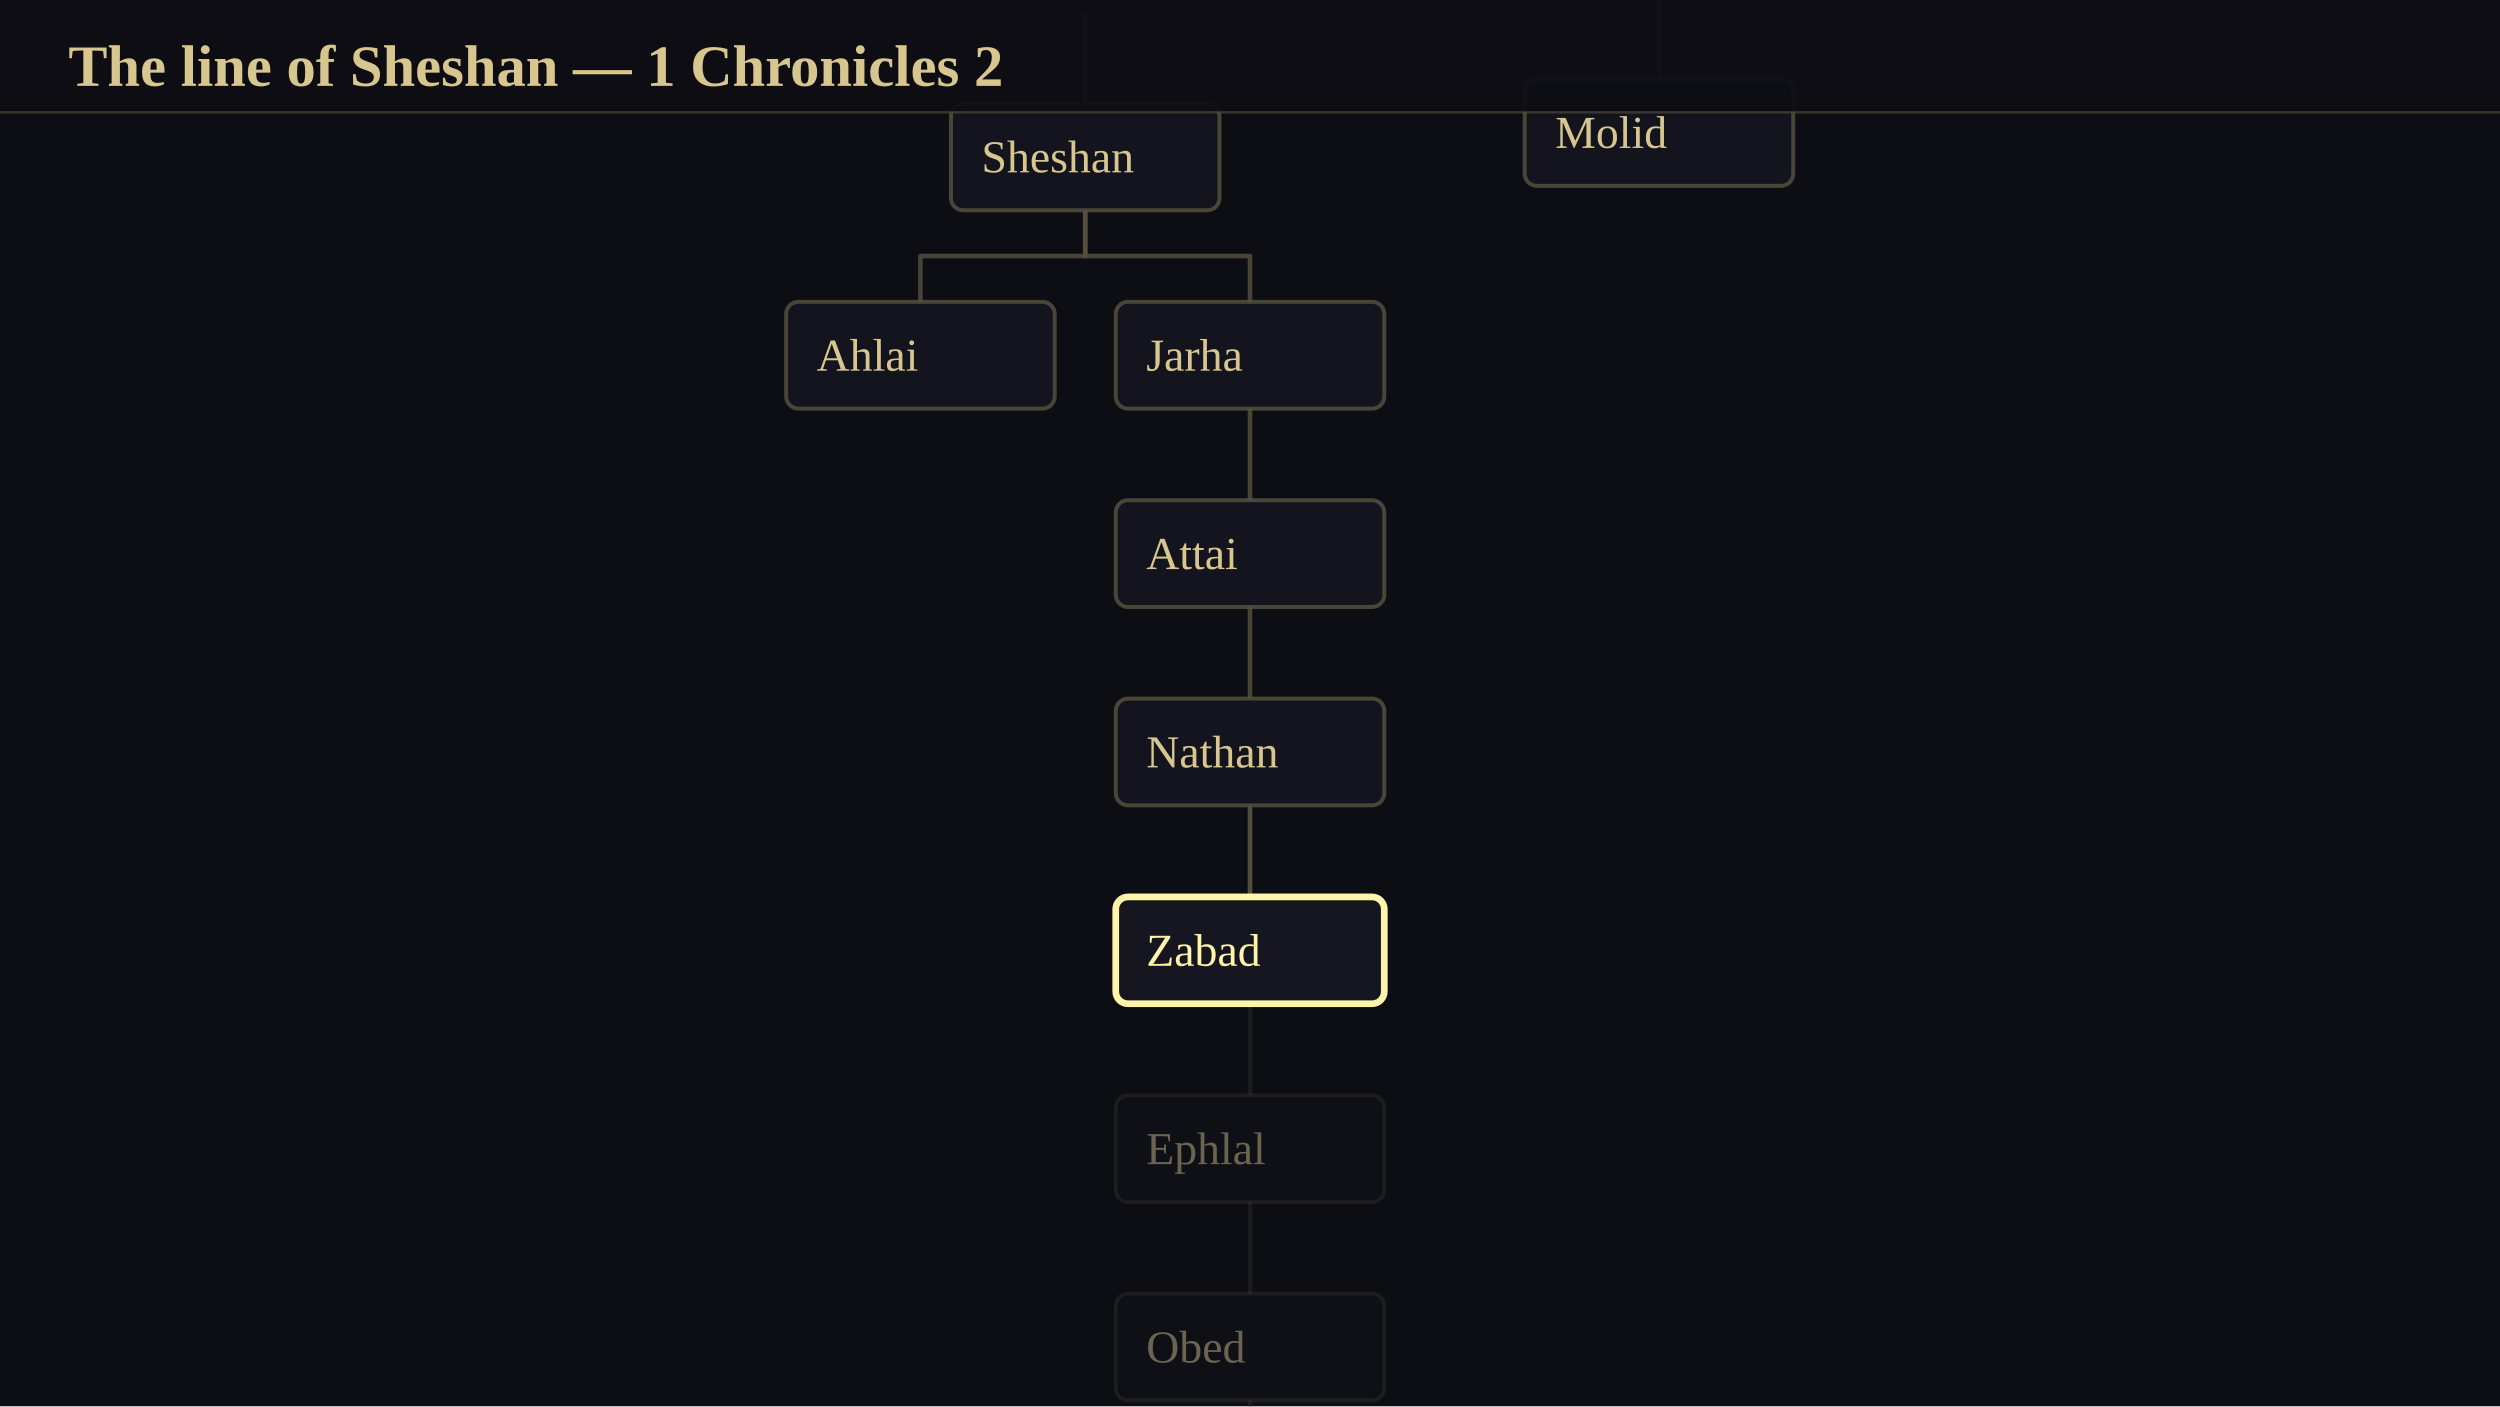
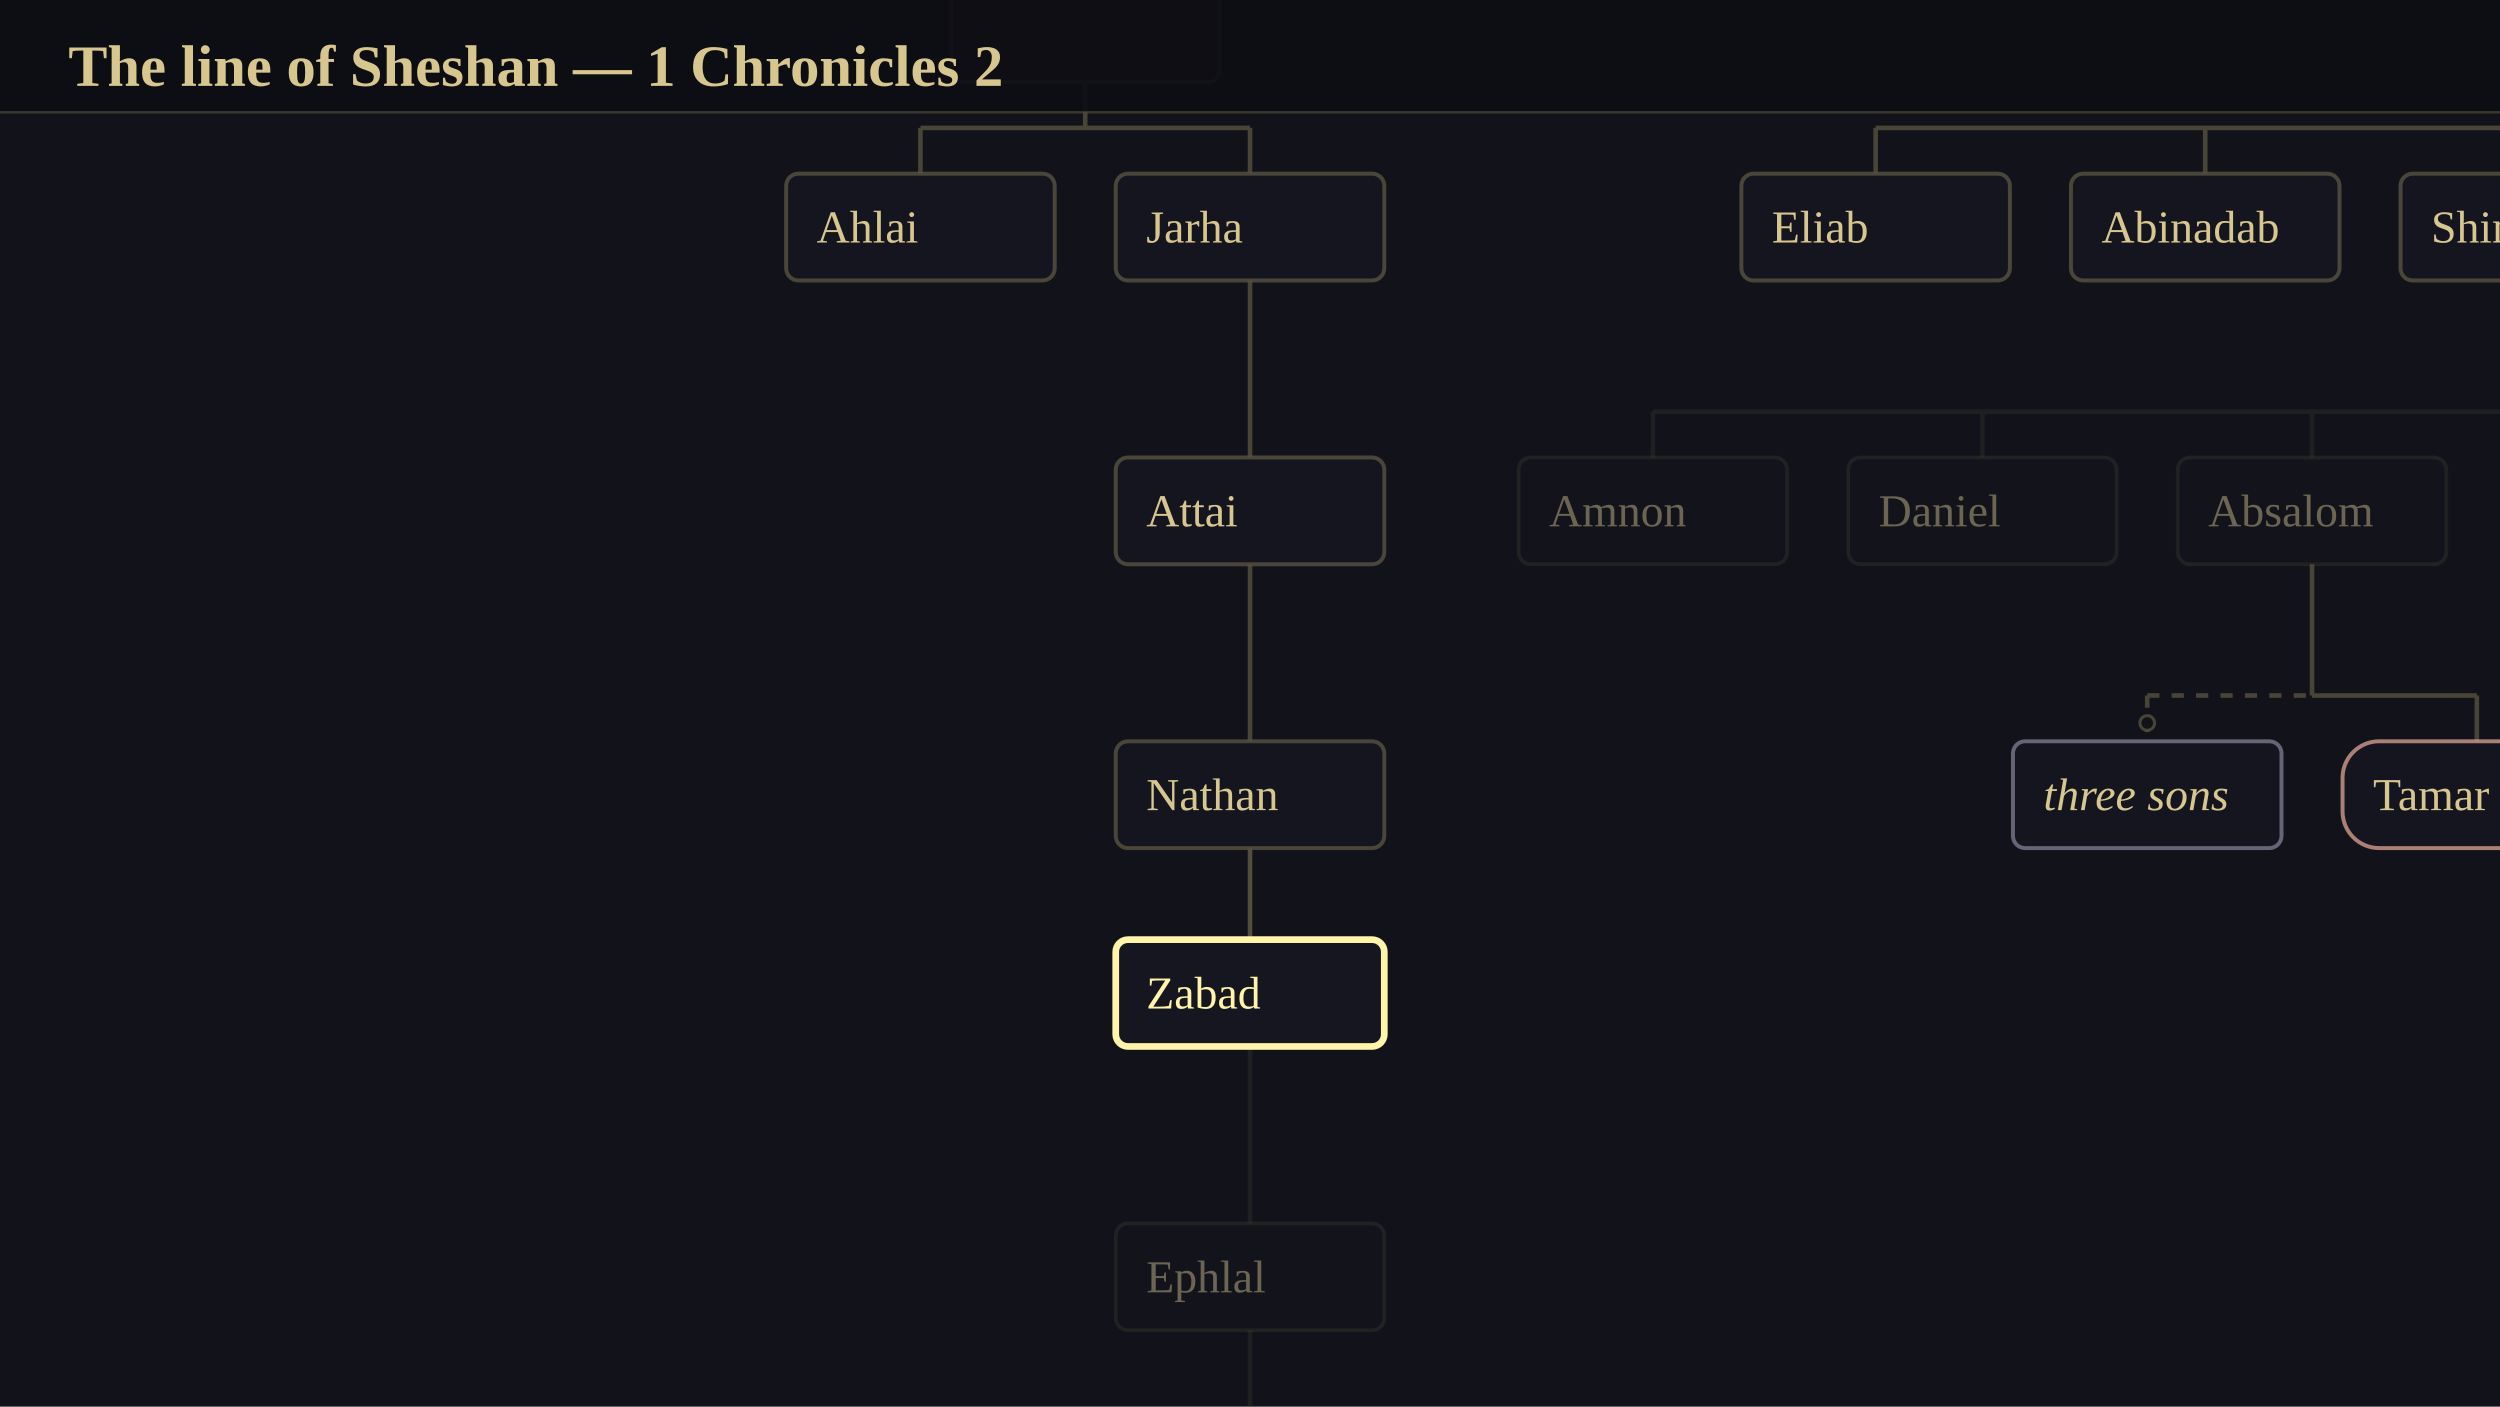
<svg xmlns="http://www.w3.org/2000/svg" viewBox="0 0 1024 576" width="1024" height="576" font-family="Georgia, 'Times New Roman', serif">
  <rect x="0" y="0" width="1024" height="576" fill="rgb(13,13,20)" />
-   <g transform="translate(6263.88 -5782.62)">
-     <animateTransform attributeName="transform" attributeType="XML" type="translate" values="6263.88 -5782.62;6263.88 -5945.12" keyTimes="0;1" calcMode="spline" keySplines="0.42 0 0.58 1" dur="3.58s" begin="0s" fill="freeze" />
+   <g transform="translate(3988.02 -3757.62)">
+     <animateTransform attributeName="transform" attributeType="XML" type="translate" values="3988.02 -3757.62;3988.02 -3972.62" keyTimes="0;1" calcMode="spline" keySplines="0.42 0 0.58 1" dur="3.65s" begin="0s" fill="freeze" />
    <g transform="scale(1.25)">
-       <animateTransform attributeName="transform" attributeType="XML" type="scale" values="1.25;1.25" keyTimes="0;1" calcMode="spline" keySplines="0.42 0 0.58 1" dur="3.58s" begin="0s" fill="freeze" />
+       <animateTransform attributeName="transform" attributeType="XML" type="scale" values="1.25;1.25" keyTimes="0;1" calcMode="spline" keySplines="0.42 0 0.58 1" dur="3.65s" begin="0s" fill="freeze" />
+       <g stroke-width="1.20">
+         <rect x="-8650.31" y="2058" width="12631" height="3072" rx="18" fill="rgb(22,22,32)" fill-opacity="0.549" stroke="rgb(52,50,64)" stroke-opacity="0.898" />
+       </g>
      <g stroke-width="1.50">
-         <polyline points="-4655.5,4630 -4655.5,4645 -4655.5,4645 -4655.5,4660" stroke-linejoin="round" fill="none" stroke="rgb(86,81,62)" stroke-opacity="0.800" />
-         <polyline points="-4655.5,4695 -4655.5,4710 -4709.5,4710 -4709.5,4725" stroke-linejoin="round" fill="none" stroke="rgb(86,81,62)" stroke-opacity="0.800" />
-         <polyline points="-4655.5,4695 -4655.5,4710 -4601.5,4710 -4601.5,4725" stroke-linejoin="round" fill="none" stroke="rgb(86,81,62)" stroke-opacity="0.800" />
-         <polyline points="-4601.5,4760 -4601.5,4775 -4601.5,4775 -4601.5,4790" stroke-linejoin="round" fill="none" stroke="rgb(86,81,62)" stroke-opacity="0.800" />
-         <polyline points="-4601.5,4825 -4601.5,4840 -4601.5,4840 -4601.5,4855" stroke-linejoin="round" fill="none" stroke="rgb(86,81,62)" stroke-opacity="0.800" />
-         <polyline points="-4601.5,4890 -4601.5,4905 -4601.5,4905 -4601.5,4920" stroke-linejoin="round" fill="none" stroke="rgb(86,81,62)" stroke-opacity="0.949" />
-         <polyline points="-4601.5,4955 -4601.5,4970 -4601.5,4970 -4601.5,4985" stroke-linejoin="round" fill="none" stroke="rgb(86,81,62)" stroke-opacity="0.200" />
-         <polyline points="-4601.5,5020 -4601.5,5035 -4601.5,5035 -4601.5,5050" stroke-linejoin="round" fill="none" stroke="rgb(86,81,62)" stroke-opacity="0.200" />
-         <polyline points="-4601.5,5085 -4601.5,5100 -4601.5,5100 -4601.5,5115" stroke-linejoin="round" fill="none" stroke="rgb(86,81,62)" stroke-opacity="0.200" />
-         <polyline points="-4601.5,5150 -4601.5,5165 -4601.5,5165 -4601.5,5180" stroke-linejoin="round" fill="none" stroke="rgb(86,81,62)" stroke-opacity="0.200" />
-         <polyline points="-4601.5,5215 -4601.5,5230 -4601.5,5230 -4601.5,5245" stroke-linejoin="round" fill="none" stroke="rgb(86,81,62)" stroke-opacity="0.200" />
-         <polyline points="-4480.5,4500 -4480.5,4576 -4467.5,4576 -4467.5,4652" stroke-linejoin="round" fill="none" stroke="rgb(86,81,62)" stroke-opacity="0.800" />
-         <polyline points="-1463,4630 -1463,4645 -4009.5,4645 -4009.5,4660" stroke-linejoin="round" fill="none" stroke="rgb(86,81,62)" stroke-opacity="0.800" />
+         <path d="M-2888.81 3048H-2780.81M-2575.81 3048H-1333.31M-2432.81 3234H-2378.81M-2834.81 2940V2998M-2834.81 3033V3048M-2888.81 3048V3063M-2780.81 3048V3063M-2780.81 3098V3156M-2780.81 3191V3249M-1333.31 3033V3048M-2575.81 3048V3063M-2467.81 3048V3063M-2359.81 3048V3063M-2251.81 3048V3063M-2432.81 3191V3234M-2378.81 3234V3249" fill="none" stroke="rgb(86,81,62)" stroke-opacity="0.800" />
+         <path d="M-2780.81 3284V3314" fill="none" stroke="rgb(86,81,62)" stroke-opacity="0.949" />
+         <path d="M-2648.81 3141H-1609.81M-2780.81 3349V3407M-2780.81 3442V3500M-2780.81 3535V3565M-2780.81 3600V3630M-1609.81 3126V3141M-2648.81 3141V3156M-2540.81 3141V3156M-2432.81 3141V3156M-2324.81 3141V3156M-2212.81 3141V3156" fill="none" stroke="rgb(86,81,62)" stroke-opacity="0.200" />
+         <path d="M-2486.81 3234H-2432.81M-2486.81 3234V3249" fill="none" stroke="rgb(86,81,62)" stroke-opacity="0.800" stroke-dasharray="4 4" />
      </g>
-       <polyline points="-4601.5,4955 -4601.5,4970 -4601.5,4970 -4601.5,4985" fill="none" stroke-linejoin="round" stroke="rgb(86,81,62)" stroke-width="1.6" stroke-dasharray="30" stroke-dashoffset="30" stroke-opacity="0.949">
-         <animate attributeName="stroke-dashoffset" values="30;0" dur="1.65s" begin="0s" fill="freeze" calcMode="spline" keyTimes="0;1" keySplines="0.42 0 0.58 1" />
+       <g stroke-width="1.00">
+         <circle cx="-2486.81" cy="3243" r="2.4" fill="rgb(18,18,27)" stroke="rgb(86,81,62)" stroke-opacity="0.800" />
+       </g>
+       <polyline points="-2780.81,3349 -2780.81,3407" fill="none" stroke-linejoin="round" stroke="rgb(86,81,62)" stroke-width="1.6" stroke-dasharray="58" stroke-dashoffset="58" stroke-opacity="0.949">
+         <animate attributeName="stroke-dashoffset" values="58;0" dur="1.68s" begin="0s" fill="freeze" calcMode="spline" keyTimes="0;1" keySplines="0.42 0 0.58 1" />
      </polyline>
-       <polyline points="-4601.5,5020 -4601.5,5035 -4601.5,5035 -4601.5,5050" fill="none" stroke-linejoin="round" stroke="rgb(86,81,62)" stroke-width="1.6" stroke-dasharray="30" stroke-dashoffset="30" stroke-opacity="0.949">
-         <animate attributeName="stroke-dashoffset" values="30;0" dur="1.65s" begin="0s" fill="freeze" calcMode="spline" keyTimes="0;1" keySplines="0.42 0 0.58 1" />
+       <polyline points="-2780.81,3442 -2780.81,3500" fill="none" stroke-linejoin="round" stroke="rgb(86,81,62)" stroke-width="1.6" stroke-dasharray="58" stroke-dashoffset="58" stroke-opacity="0.949">
+         <animate attributeName="stroke-dashoffset" values="58;0" dur="1.68s" begin="0s" fill="freeze" calcMode="spline" keyTimes="0;1" keySplines="0.42 0 0.58 1" />
      </polyline>
      <g stroke-width="1.20">
-         <rect x="-4645.5" y="4985" width="88" height="35" rx="4" fill="rgb(22,22,32)" fill-opacity="0.239" stroke="rgb(86,81,62)" stroke-opacity="0.239" />
-         <text x="-4635.5" y="5002.5" font-size="15" text-anchor="start" dominant-baseline="central" fill="rgb(146,136,106)" font-family="Georgia, 'Times New Roman', serif" fill-opacity="0.698">Ephlal</text>
-         <rect x="-4645.5" y="5050" width="88" height="35" rx="4" fill="rgb(22,22,32)" fill-opacity="0.239" stroke="rgb(86,81,62)" stroke-opacity="0.239" />
-         <text x="-4635.5" y="5067.5" font-size="15" text-anchor="start" dominant-baseline="central" fill="rgb(146,136,106)" font-family="Georgia, 'Times New Roman', serif" fill-opacity="0.698">Obed</text>
-         <rect x="-4645.5" y="5115" width="88" height="35" rx="4" fill="rgb(22,22,32)" fill-opacity="0.239" stroke="rgb(86,81,62)" stroke-opacity="0.239" />
-         <text x="-4635.5" y="5132.5" font-size="15" text-anchor="start" dominant-baseline="central" fill="rgb(146,136,106)" font-family="Georgia, 'Times New Roman', serif" fill-opacity="0.698">Jehu</text>
-         <rect x="-4645.5" y="5180" width="88" height="35" rx="4" fill="rgb(22,22,32)" fill-opacity="0.239" stroke="rgb(86,81,62)" stroke-opacity="0.239" />
-         <text x="-4635.5" y="5197.5" font-size="15" text-anchor="start" dominant-baseline="central" fill="rgb(146,136,106)" font-family="Georgia, 'Times New Roman', serif" fill-opacity="0.698">Azariah</text>
-         <rect x="-4645.5" y="5245" width="88" height="35" rx="4" fill="rgb(22,22,32)" fill-opacity="0.239" stroke="rgb(86,81,62)" stroke-opacity="0.239" />
+         <rect x="-2824.81" y="3407" width="88" height="35" rx="4" fill="rgb(22,22,32)" fill-opacity="0.239" stroke="rgb(86,81,62)" stroke-opacity="0.239" />
+         <text x="-2814.81" y="3424.5" font-size="15" text-anchor="start" dominant-baseline="central" fill="rgb(146,136,106)" font-family="Georgia, 'Times New Roman', serif" fill-opacity="0.698">Ephlal</text>
+         <rect x="-2824.81" y="3500" width="88" height="35" rx="4" fill="rgb(22,22,32)" fill-opacity="0.239" stroke="rgb(86,81,62)" stroke-opacity="0.239" />
+         <text x="-2814.81" y="3517.5" font-size="15" text-anchor="start" dominant-baseline="central" fill="rgb(146,136,106)" font-family="Georgia, 'Times New Roman', serif" fill-opacity="0.698">Obed</text>
+         <rect x="-2824.81" y="3565" width="88" height="35" rx="4" fill="rgb(22,22,32)" fill-opacity="0.239" stroke="rgb(86,81,62)" stroke-opacity="0.239" />
+         <text x="-2814.81" y="3582.5" font-size="15" text-anchor="start" dominant-baseline="central" fill="rgb(146,136,106)" font-family="Georgia, 'Times New Roman', serif" fill-opacity="0.698">Jehu</text>
+         <rect x="-2824.81" y="3630" width="88" height="35" rx="4" fill="rgb(22,22,32)" fill-opacity="0.239" stroke="rgb(86,81,62)" stroke-opacity="0.239" />
+         <text x="-2814.81" y="3647.5" font-size="15" text-anchor="start" dominant-baseline="central" fill="rgb(146,136,106)" font-family="Georgia, 'Times New Roman', serif" fill-opacity="0.698">Azariah</text>
+         <rect x="-2692.81" y="3156" width="88" height="35" rx="4" fill="rgb(22,22,32)" fill-opacity="0.239" stroke="rgb(86,81,62)" stroke-opacity="0.239" />
+         <text x="-2682.81" y="3173.5" font-size="15" text-anchor="start" dominant-baseline="central" fill="rgb(146,136,106)" font-family="Georgia, 'Times New Roman', serif" fill-opacity="0.698">Amnon</text>
+         <rect x="-2584.81" y="3156" width="88" height="35" rx="4" fill="rgb(22,22,32)" fill-opacity="0.239" stroke="rgb(86,81,62)" stroke-opacity="0.239" />
+         <text x="-2574.81" y="3173.5" font-size="15" text-anchor="start" dominant-baseline="central" fill="rgb(146,136,106)" font-family="Georgia, 'Times New Roman', serif" fill-opacity="0.698">Daniel</text>
+         <rect x="-2476.81" y="3156" width="88" height="35" rx="4" fill="rgb(22,22,32)" fill-opacity="0.239" stroke="rgb(86,81,62)" stroke-opacity="0.239" />
+         <text x="-2466.81" y="3173.5" font-size="15" text-anchor="start" dominant-baseline="central" fill="rgb(146,136,106)" font-family="Georgia, 'Times New Roman', serif" fill-opacity="0.698">Absalom</text>
+         <rect x="-2368.81" y="3156" width="88" height="35" rx="4" fill="rgb(22,22,32)" fill-opacity="0.239" stroke="rgb(86,81,62)" stroke-opacity="0.239" />
+         <text x="-2358.81" y="3173.5" font-size="15" text-anchor="start" dominant-baseline="central" fill="rgb(146,136,106)" font-family="Georgia, 'Times New Roman', serif" fill-opacity="0.698">Adonijah</text>
+         <rect x="-2260.81" y="3156" width="96" height="35" rx="4" fill="rgb(22,22,32)" fill-opacity="0.239" stroke="rgb(86,81,62)" stroke-opacity="0.239" />
      </g>
      <g stroke-width="1.30">
-         <rect x="-4699.5" y="4660" width="88" height="35" rx="4" fill="rgb(22,22,32)" fill-opacity="0.820" stroke="rgb(86,81,62)" stroke-opacity="0.820" />
-         <text x="-4689.5" y="4677.5" font-size="15" text-anchor="start" dominant-baseline="central" fill="rgb(216,198,143)" font-family="Georgia, 'Times New Roman', serif">Sheshan</text>
-         <rect x="-4753.5" y="4725" width="88" height="35" rx="4" fill="rgb(22,22,32)" fill-opacity="0.820" stroke="rgb(86,81,62)" stroke-opacity="0.820" />
-         <text x="-4743.5" y="4742.5" font-size="15" text-anchor="start" dominant-baseline="central" fill="rgb(216,198,143)" font-family="Georgia, 'Times New Roman', serif">Ahlai</text>
-         <rect x="-4645.5" y="4725" width="88" height="35" rx="4" fill="rgb(22,22,32)" fill-opacity="0.820" stroke="rgb(86,81,62)" stroke-opacity="0.820" />
-         <text x="-4635.5" y="4742.5" font-size="15" text-anchor="start" dominant-baseline="central" fill="rgb(216,198,143)" font-family="Georgia, 'Times New Roman', serif">Jarha</text>
-         <rect x="-4645.5" y="4790" width="88" height="35" rx="4" fill="rgb(22,22,32)" fill-opacity="0.820" stroke="rgb(86,81,62)" stroke-opacity="0.820" />
-         <text x="-4635.5" y="4807.5" font-size="15" text-anchor="start" dominant-baseline="central" fill="rgb(216,198,143)" font-family="Georgia, 'Times New Roman', serif">Attai</text>
-         <rect x="-4645.5" y="4855" width="88" height="35" rx="4" fill="rgb(22,22,32)" fill-opacity="0.820" stroke="rgb(86,81,62)" stroke-opacity="0.820" />
-         <text x="-4635.5" y="4872.5" font-size="15" text-anchor="start" dominant-baseline="central" fill="rgb(216,198,143)" font-family="Georgia, 'Times New Roman', serif">Nathan</text>
-         <rect x="-4511.5" y="4652" width="88" height="35" rx="4" fill="rgb(22,22,32)" fill-opacity="0.820" stroke="rgb(86,81,62)" stroke-opacity="0.820" />
-         <text x="-4501.5" y="4669.5" font-size="15" text-anchor="start" dominant-baseline="central" fill="rgb(216,198,143)" font-family="Georgia, 'Times New Roman', serif">Molid</text>
-         <rect x="-4053.5" y="4660" width="88" height="35" rx="4" fill="rgb(22,22,32)" fill-opacity="0.820" stroke="rgb(86,81,62)" stroke-opacity="0.820" />
+         <rect x="-2878.81" y="2998" width="88" height="35" rx="4" fill="rgb(22,22,32)" fill-opacity="0.820" stroke="rgb(86,81,62)" stroke-opacity="0.820" />
+         <rect x="-2932.81" y="3063" width="88" height="35" rx="4" fill="rgb(22,22,32)" fill-opacity="0.820" stroke="rgb(86,81,62)" stroke-opacity="0.820" />
+         <text x="-2922.81" y="3080.5" font-size="15" text-anchor="start" dominant-baseline="central" fill="rgb(216,198,143)" font-family="Georgia, 'Times New Roman', serif">Ahlai</text>
+         <rect x="-2824.81" y="3063" width="88" height="35" rx="4" fill="rgb(22,22,32)" fill-opacity="0.820" stroke="rgb(86,81,62)" stroke-opacity="0.820" />
+         <text x="-2814.81" y="3080.5" font-size="15" text-anchor="start" dominant-baseline="central" fill="rgb(216,198,143)" font-family="Georgia, 'Times New Roman', serif">Jarha</text>
+         <rect x="-2824.81" y="3156" width="88" height="35" rx="4" fill="rgb(22,22,32)" fill-opacity="0.820" stroke="rgb(86,81,62)" stroke-opacity="0.820" />
+         <text x="-2814.81" y="3173.5" font-size="15" text-anchor="start" dominant-baseline="central" fill="rgb(216,198,143)" font-family="Georgia, 'Times New Roman', serif">Attai</text>
+         <rect x="-2824.81" y="3249" width="88" height="35" rx="4" fill="rgb(22,22,32)" fill-opacity="0.820" stroke="rgb(86,81,62)" stroke-opacity="0.820" />
+         <text x="-2814.81" y="3266.5" font-size="15" text-anchor="start" dominant-baseline="central" fill="rgb(216,198,143)" font-family="Georgia, 'Times New Roman', serif">Nathan</text>
+         <rect x="-2619.81" y="3063" width="88" height="35" rx="4" fill="rgb(22,22,32)" fill-opacity="0.820" stroke="rgb(86,81,62)" stroke-opacity="0.820" />
+         <text x="-2609.81" y="3080.5" font-size="15" text-anchor="start" dominant-baseline="central" fill="rgb(216,198,143)" font-family="Georgia, 'Times New Roman', serif">Eliab</text>
+         <rect x="-2511.81" y="3063" width="88" height="35" rx="4" fill="rgb(22,22,32)" fill-opacity="0.820" stroke="rgb(86,81,62)" stroke-opacity="0.820" />
+         <text x="-2501.81" y="3080.5" font-size="15" text-anchor="start" dominant-baseline="central" fill="rgb(216,198,143)" font-family="Georgia, 'Times New Roman', serif">Abinadab</text>
+         <rect x="-2403.81" y="3063" width="88" height="35" rx="4" fill="rgb(22,22,32)" fill-opacity="0.820" stroke="rgb(86,81,62)" stroke-opacity="0.820" />
+         <text x="-2393.81" y="3080.5" font-size="15" text-anchor="start" dominant-baseline="central" fill="rgb(216,198,143)" font-family="Georgia, 'Times New Roman', serif">Shimea</text>
+         <rect x="-2295.81" y="3063" width="88" height="35" rx="4" fill="rgb(22,22,32)" fill-opacity="0.820" stroke="rgb(86,81,62)" stroke-opacity="0.820" />
+         <rect x="-2530.81" y="3249" width="88" height="35" rx="4" fill="rgb(22,22,32)" fill-opacity="0.820" stroke="rgb(120,118,138)" stroke-opacity="0.820" />
+         <text x="-2520.81" y="3266.5" font-size="15" text-anchor="start" dominant-baseline="central" fill="rgb(216,198,143)" font-family="Georgia, 'Times New Roman', serif" font-style="italic">three sons</text>
+         <rect x="-2422.81" y="3249" width="88" height="35" rx="12" fill="rgb(22,22,32)" fill-opacity="0.820" stroke="rgb(204,152,138)" stroke-opacity="0.820" />
+         <text x="-2412.81" y="3266.5" font-size="15" text-anchor="start" dominant-baseline="central" fill="rgb(216,198,143)" font-family="Georgia, 'Times New Roman', serif">Tamar</text>
      </g>
+       <text x="-8630.31" y="2070" font-size="26.00" text-anchor="start" dominant-baseline="text-before-edge" fill="rgb(92,87,69)" stroke="rgb(18,18,27)" stroke-width="5.72" stroke-linejoin="round" paint-order="stroke" font-weight="bold" letter-spacing="1">JUDAH</text>
      <g stroke-width="2.20">
-         <rect x="-4645.5" y="4920" width="88" height="35" rx="4" fill="rgb(22,22,32)" stroke="rgb(255,244,170)" />
-         <text x="-4635.5" y="4937.5" font-size="15" text-anchor="start" dominant-baseline="central" fill="rgb(255,244,170)" font-family="Georgia, 'Times New Roman', serif">Zabad</text>
+         <rect x="-2824.81" y="3314" width="88" height="35" rx="4" fill="rgb(22,22,32)" stroke="rgb(255,244,170)" />
+         <text x="-2814.81" y="3331.5" font-size="15" text-anchor="start" dominant-baseline="central" fill="rgb(255,244,170)" font-family="Georgia, 'Times New Roman', serif">Zabad</text>
      </g>
      <g stroke-width="2.20">
        <g opacity="0">
-           <rect x="-4645.5" y="4985" width="88" height="35" rx="4" fill="rgb(22,22,32)" stroke="rgb(255,244,170)" />
-           <text x="-4635.5" y="5002.5" font-size="15" text-anchor="start" dominant-baseline="central" fill="rgb(255,244,170)" font-family="Georgia, 'Times New Roman', serif">Ephlal</text>
-           <animate attributeName="opacity" values="0;1" dur="1.65s" begin="2.15s" fill="freeze" calcMode="spline" keyTimes="0;1" keySplines="0.42 0 0.58 1" />
+           <rect x="-2824.81" y="3407" width="88" height="35" rx="4" fill="rgb(22,22,32)" stroke="rgb(255,244,170)" />
+           <text x="-2814.81" y="3424.5" font-size="15" text-anchor="start" dominant-baseline="central" fill="rgb(255,244,170)" font-family="Georgia, 'Times New Roman', serif">Ephlal</text>
+           <animate attributeName="opacity" values="0;1" dur="1.68s" begin="2.19s" fill="freeze" calcMode="spline" keyTimes="0;1" keySplines="0.42 0 0.58 1" />
        </g>
        <g opacity="0">
-           <rect x="-4645.5" y="5050" width="88" height="35" rx="4" fill="rgb(22,22,32)" stroke="rgb(255,244,170)" />
-           <text x="-4635.5" y="5067.5" font-size="15" text-anchor="start" dominant-baseline="central" fill="rgb(255,244,170)" font-family="Georgia, 'Times New Roman', serif">Obed</text>
-           <animate attributeName="opacity" values="0;1" dur="1.65s" begin="2.15s" fill="freeze" calcMode="spline" keyTimes="0;1" keySplines="0.42 0 0.58 1" />
+           <rect x="-2824.81" y="3500" width="88" height="35" rx="4" fill="rgb(22,22,32)" stroke="rgb(255,244,170)" />
+           <text x="-2814.81" y="3517.5" font-size="15" text-anchor="start" dominant-baseline="central" fill="rgb(255,244,170)" font-family="Georgia, 'Times New Roman', serif">Obed</text>
+           <animate attributeName="opacity" values="0;1" dur="1.68s" begin="2.19s" fill="freeze" calcMode="spline" keyTimes="0;1" keySplines="0.42 0 0.58 1" />
        </g>
      </g>
    </g>
  </g>
  <rect x="0" y="0" width="1024" height="46" fill="rgb(13,13,20)" fill-opacity="0.925" />
  <text x="28" y="20" font-size="24" text-anchor="start" dominant-baseline="text-before-edge" fill="rgb(216,198,143)" font-family="Georgia, 'Times New Roman', serif" font-weight="bold">The line of Sheshan — 1 Chronicles 2</text>
  <line x1="0" y1="46" x2="1024" y2="46" stroke="rgb(86,81,62)" stroke-width="1" stroke-opacity="0.600" />
</svg>
